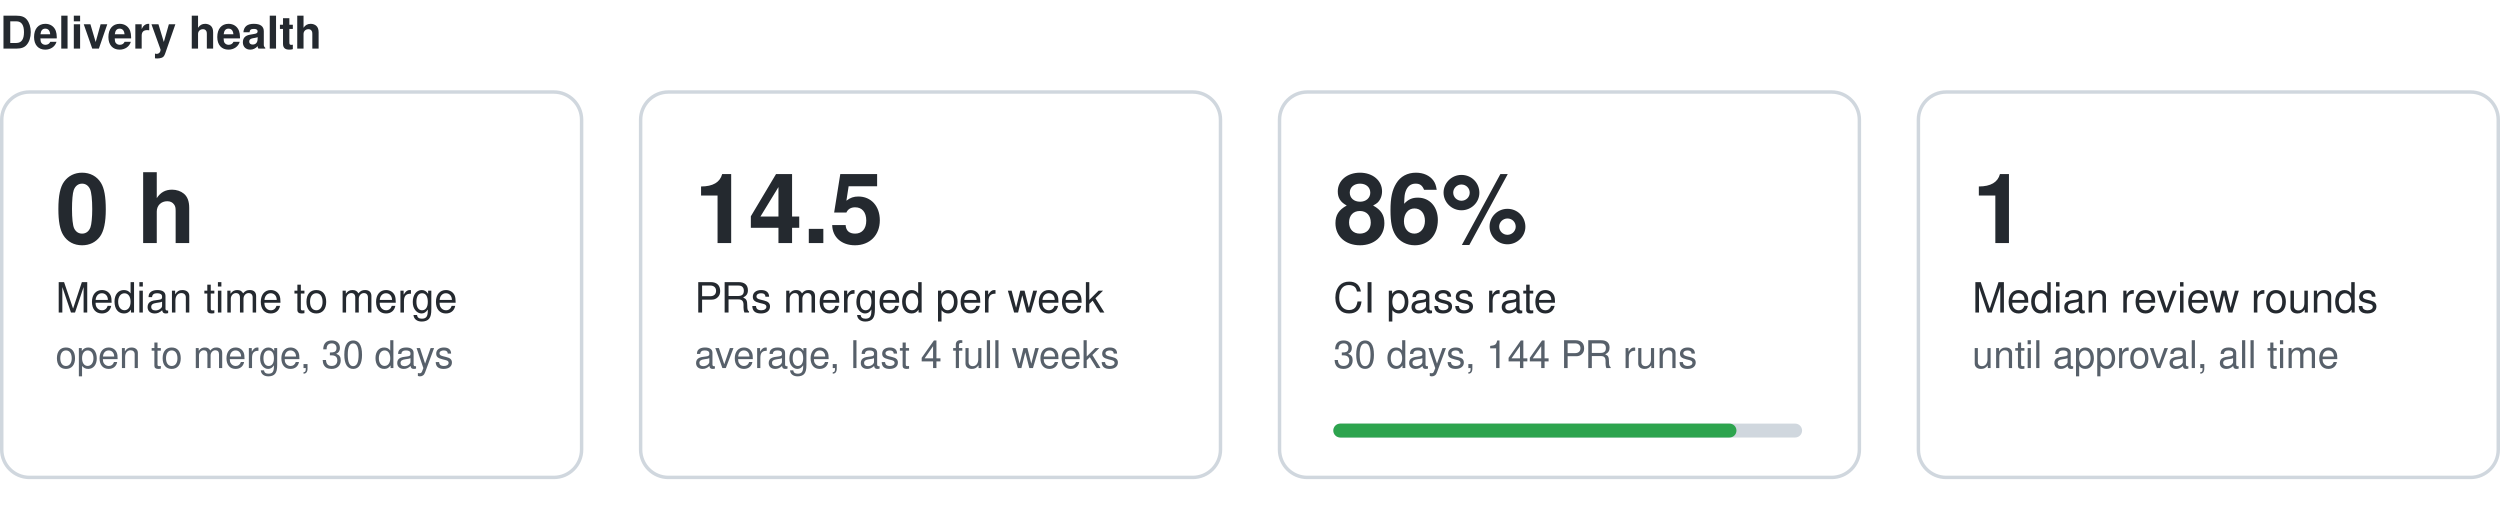
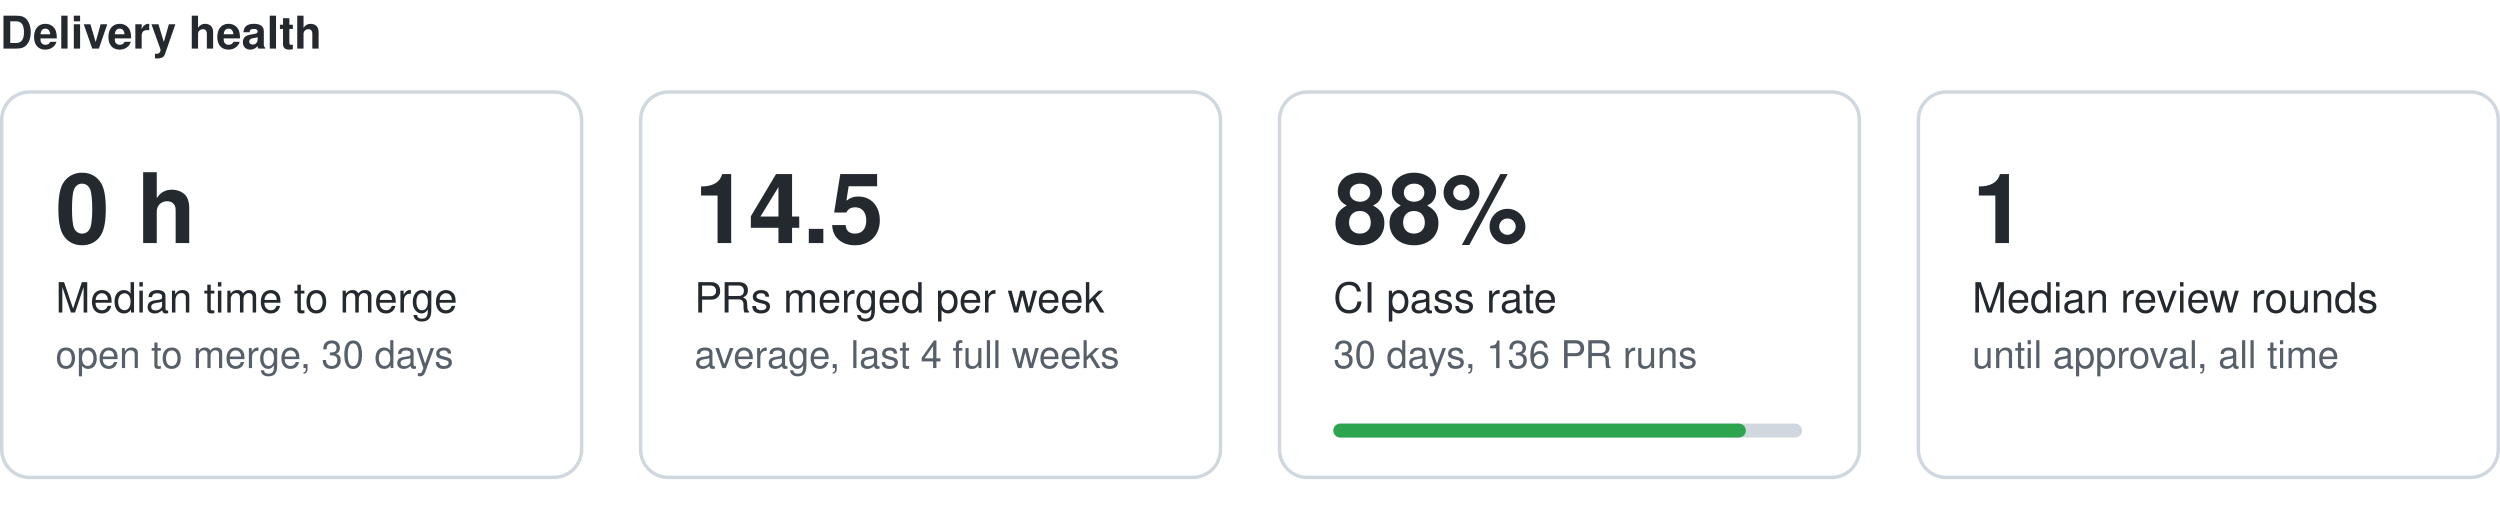
<svg xmlns="http://www.w3.org/2000/svg" width="720" height="150" viewBox="0 0 720 150" role="img" aria-label="Delivery health">
  <style>text{font:11px -apple-system,Segoe UI,Helvetica,Arial,sans-serif;fill:#57606a}.t{font-size:13px;font-weight:600;fill:#24292f}.v{font-size:28px;font-weight:600;fill:#24292f}.l{font-size:12px;fill:#24292f}.card{fill:none;stroke:#d0d7de}.tr{fill:#d0d7de}.bf{fill:#2da44e}@media (prefers-color-scheme:dark){text{fill:#8b949e}.t,.v,.l{fill:#e6edf3}.card{stroke:#30363d}.tr{fill:#30363d}.bf{fill:#3fb950}}</style>
  <text class="t" x="0" y="14">Delivery health</text>
  <g data-dh="mergetime">
    <rect class="card" x="0.5" y="26.5" width="167" height="111" rx="8" />
    <text class="v" x="16" y="70">0 h</text>
    <text class="l" x="16" y="90">Median time to merge</text>
    <text x="16" y="106">open to merge, 30 days</text>
  </g>
  <g data-dh="mergerate">
    <rect class="card" x="184.5" y="26.5" width="167" height="111" rx="8" />
    <text class="v" x="200" y="70">14.5</text>
    <text class="l" x="200" y="90">PRs merged per week</text>
    <text x="200" y="106">average, last 4 full weeks</text>
  </g>
  <g data-dh="passrate">
    <rect class="card" x="368.5" y="26.5" width="167" height="111" rx="8" />
-     <text class="v" x="384" y="70">86%</text>
+     <text class="v" x="384" y="70">88%</text>
    <text class="l" x="384" y="90">CI pass rate</text>
-     <text x="384" y="106">30 days, 144 PR runs</text>
+     <text x="384" y="106">30 days, 136 PR runs</text>
    <rect class="tr" x="384" y="122" width="135" height="4" rx="2" />
-     <rect class="bf" x="384" y="122" width="116.1" height="4" rx="2" />
+     <rect class="bf" x="384" y="122" width="118.8" height="4" rx="2" />
  </g>
  <g data-dh="rounds">
    <rect class="card" x="552.5" y="26.5" width="167" height="111" rx="8" />
    <text class="v" x="568" y="70">1</text>
    <text class="l" x="568" y="90">Median review rounds</text>
    <text x="568" y="106">until approval, all time</text>
  </g>
</svg>
